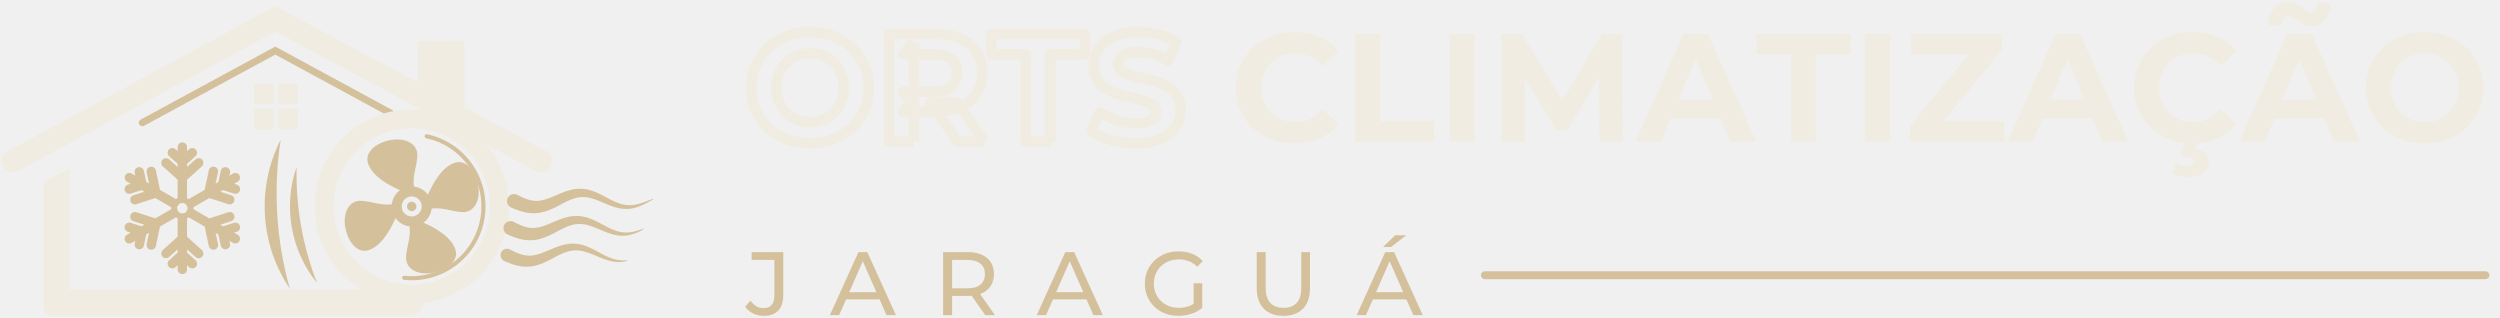
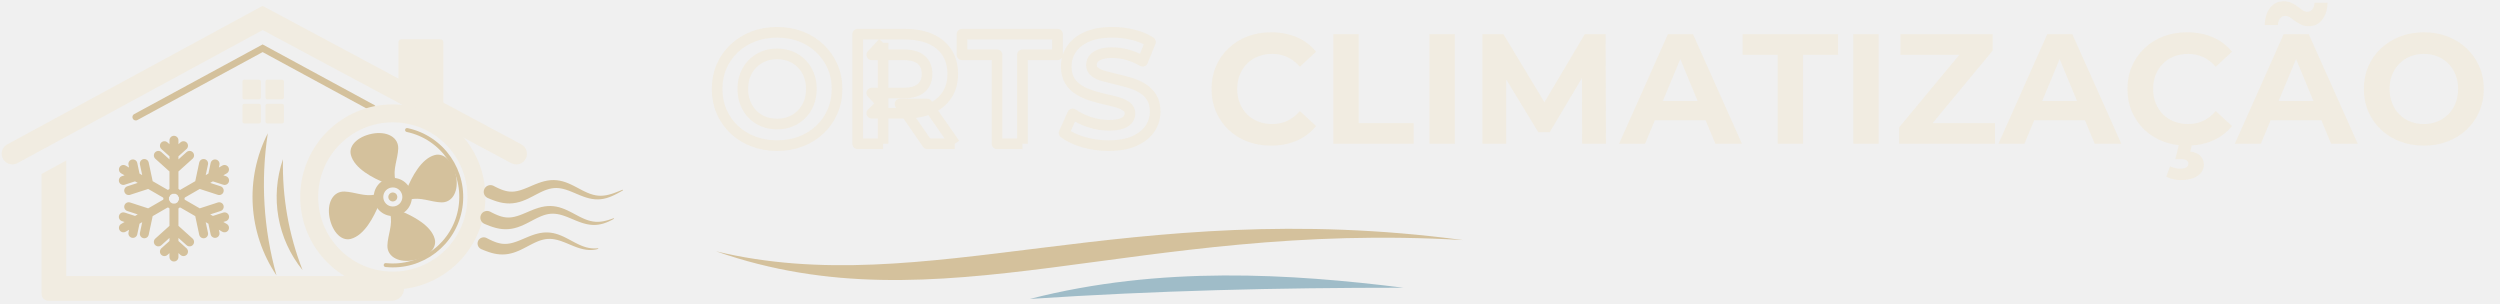
- <svg xmlns="http://www.w3.org/2000/svg" viewBox="0 0 944.55 120" width="944.55" height="120" role="img" aria-label="ORTS Climatização Jaraguá">
+ <svg xmlns="http://www.w3.org/2000/svg" viewBox="0 0 990 120" width="990" height="120" role="img" aria-label="ORTS Climatização">
  <g transform="translate(0 0) scale(0.22222) translate(-62 -42)">
    <g fill="none" stroke="#F1ECE1" stroke-linecap="round" stroke-linejoin="miter" stroke-miterlimit="4">
      <path d="M84,316 L530,74 L982,316" stroke-width="38" />
      <path d="M304,250.63 L530,128 L726,234.35" stroke="#D4C19C" stroke-width="12" />
      <circle cx="762" cy="393" r="149" stroke-width="32" />
      <path d="M787.37,273.67 A122,122 0 0 1 749.25,514.33" stroke="#D4C19C" stroke-width="7" />
      <path d="M372,379.36 L372,292 M372,344 L344.18,318.95 M372,344 L399.82,318.95 M372,316.96 L355,301.65 M372,316.96 L389,301.65 M386.41,387.68 L462.07,344 M417.03,370 L424.82,333.38 M417.03,370 L452.64,381.57 M440.45,356.48 L445.21,334.1 M440.45,356.48 L462.21,363.55 M386.41,404.32 L462.07,448 M417.03,422 L452.64,410.43 M417.03,422 L424.82,458.62 M440.45,435.52 L462.21,428.45 M440.45,435.52 L445.21,457.9 M372,412.64 L372,500 M372,448 L399.82,473.05 M372,448 L344.18,473.05 M372,475.04 L389,490.35 M372,475.04 L355,490.35 M357.59,404.32 L281.93,448 M326.97,422 L319.18,458.62 M326.97,422 L291.36,410.43 M303.55,435.52 L298.79,457.9 M303.55,435.52 L281.79,428.45 M357.59,387.68 L281.93,344 M326.97,370 L291.36,381.57 M326.97,370 L319.18,333.38 M303.55,356.48 L281.79,363.55 M303.55,356.48 L298.79,334.1" stroke="#D4C19C" stroke-width="16" />
      <path d="M372,380 L385.86,388 L385.86,404 L372,412 L358.14,404 L358.14,388 Z" stroke="#D4C19C" stroke-width="10" stroke-linejoin="round" />
    </g>
    <g fill="#F1ECE1">
      <path d="M772,118 Q772,112 778,112 L846,112 Q852,112 852,118 L852,248.72 L772,205.31 Z" />
      <path d="M136,352 L180,328 L180,534 L760,534 A22,22 0 0 1 760,578 L150,578 Q136,578 136,564 Z" />
      <path d="M498,184 H523 Q527,184 527,188 V215 Q527,219 523,219 H498 Q494,219 494,215 V188 Q494,184 498,184 Z M539,184 H564 Q568,184 568,188 V215 Q568,219 564,219 H539 Q535,219 535,215 V188 Q535,184 539,184 Z M498,227 H523 Q527,227 527,231 V258 Q527,262 523,262 H498 Q494,262 494,258 V231 Q494,227 498,227 Z M539,227 H564 Q568,227 568,231 V258 Q568,262 564,262 H539 Q535,262 535,258 V231 Q535,227 539,227 Z" />
    </g>
    <g fill="#D4C19C">
      <path d="M-6,-30 C-30,-48 -60,-76 -60,-104 C-60,-126 -32,-138 -2,-134 C26,-130 42,-112 36,-92 C30,-72 14,-54 14,-32 Z" transform="translate(762 393) rotate(-15) scale(0.88)" />
      <path d="M-6,-30 C-30,-48 -60,-76 -60,-104 C-60,-126 -32,-138 -2,-134 C26,-130 42,-112 36,-92 C30,-72 14,-54 14,-32 Z" transform="translate(762 393) rotate(75) scale(0.88)" />
      <path d="M-6,-30 C-30,-48 -60,-76 -60,-104 C-60,-126 -32,-138 -2,-134 C26,-130 42,-112 36,-92 C30,-72 14,-54 14,-32 Z" transform="translate(762 393) rotate(165) scale(0.88)" />
      <path d="M-6,-30 C-30,-48 -60,-76 -60,-104 C-60,-126 -32,-138 -2,-134 C26,-130 42,-112 36,-92 C30,-72 14,-54 14,-32 Z" transform="translate(762 393) rotate(255) scale(0.88)" />
      <path d="M728,393 a34,34 0 1 0 68,0 a34,34 0 1 0 -68,0 Z M745,393 a17,17 0 1 1 34,0 a17,17 0 1 1 -34,0 Z M754,393 a8,8 0 1 0 16,0 a8,8 0 1 0 -16,0 Z" fill-rule="evenodd" />
    </g>
    <path d="M554.74,532.8 A250,250 0 0 1 539.25,279.5 A599.01,599.01 0 0 0 554.74,532.8 Z M601.13,523.27 A207,207 0 0 1 566.28,325.61 A510.88,510.88 0 0 0 601.13,523.27 Z" fill="#D4C19C" />
    <path d="M941.12,373.02 L945.74,375.38 L950.21,377.51 L954.52,379.38 L958.7,380.92 L962.75,382.11 L966.72,382.95 L970.64,383.42 L974.59,383.53 L978.63,383.26 L982.79,382.62 L987.11,381.61 L991.59,380.25 L996.23,378.59 L1001.01,376.67 L1005.93,374.59 L1010.96,372.43 L1016.11,370.29 L1021.37,368.26 L1026.73,366.43 L1032.18,364.9 L1037.71,363.76 L1043.29,363.07 L1048.88,362.88 L1054.45,363.2 L1059.95,364.04 L1065.35,365.34 L1070.63,367.05 L1075.8,369.1 L1080.86,371.4 L1085.83,373.87 L1090.7,376.42 L1095.51,378.97 L1100.24,381.43 L1104.93,383.73 L1109.56,385.79 L1114.15,387.55 L1118.72,388.96 L1123.28,390 L1127.86,390.62 L1132.48,390.83 L1137.17,390.6 L1141.92,389.96 L1146.74,388.93 L1151.64,387.55 L1156.59,385.88 L1161.6,384 L1166.64,382.01 L1171.74,380.05 L1172.26,381.14 L1167.52,383.86 L1162.74,386.48 L1157.91,388.97 L1153.03,391.26 L1148.09,393.26 L1143.08,394.92 L1138,396.18 L1132.85,396.99 L1127.64,397.31 L1122.38,397.15 L1117.11,396.51 L1111.85,395.44 L1106.61,393.99 L1101.41,392.23 L1096.26,390.26 L1091.16,388.16 L1086.13,386.02 L1081.17,383.95 L1076.3,382.03 L1071.53,380.35 L1066.87,378.96 L1062.32,377.93 L1057.88,377.28 L1053.55,377.02 L1049.28,377.17 L1045.04,377.7 L1040.79,378.62 L1036.49,379.92 L1032.11,381.56 L1027.63,383.51 L1023.06,385.72 L1018.37,388.13 L1013.57,390.65 L1008.66,393.2 L1003.61,395.7 L998.41,398.05 L993.06,400.16 L987.54,401.94 L981.87,403.31 L976.07,404.2 L970.19,404.56 L964.28,404.36 L958.41,403.64 L952.63,402.45 L946.98,400.87 L941.46,398.99 L936.09,396.91 L930.88,394.73 A12,12 0 0 1 941.12,373.02 Z M935.12,419.02 L939.54,421.29 L943.83,423.36 L947.98,425.18 L951.99,426.71 L955.89,427.93 L959.71,428.82 L963.48,429.38 L967.25,429.6 L971.09,429.49 L975.03,429.03 L979.1,428.22 L983.33,427.09 L987.7,425.65 L992.21,423.95 L996.84,422.05 L1001.6,420.03 L1006.46,417.97 L1011.42,415.94 L1016.47,414.04 L1021.61,412.35 L1026.84,410.94 L1032.13,409.9 L1037.46,409.27 L1042.8,409.1 L1048.11,409.41 L1053.36,410.18 L1058.52,411.38 L1063.58,412.97 L1068.53,414.87 L1073.39,417.03 L1078.15,419.36 L1082.84,421.8 L1087.46,424.26 L1092.02,426.68 L1096.53,428.98 L1100.99,431.09 L1105.42,432.96 L1109.83,434.54 L1114.23,435.78 L1118.64,436.67 L1123.07,437.18 L1127.55,437.29 L1132.09,437.02 L1136.69,436.36 L1141.37,435.35 L1146.1,434.03 L1150.89,432.47 L1155.75,430.77 L1156.25,431.87 L1151.69,434.35 L1147.07,436.59 L1142.38,438.55 L1137.64,440.21 L1132.83,441.49 L1127.95,442.37 L1123.01,442.82 L1118.03,442.81 L1113.02,442.37 L1108,441.51 L1102.99,440.28 L1098.01,438.75 L1093.06,436.97 L1088.15,435.03 L1083.29,433 L1078.49,430.98 L1073.77,429.05 L1069.11,427.28 L1064.55,425.74 L1060.09,424.48 L1055.73,423.56 L1051.48,422.99 L1047.31,422.78 L1043.2,422.94 L1039.13,423.47 L1035.04,424.35 L1030.91,425.57 L1026.72,427.11 L1022.45,428.95 L1018.08,431.03 L1013.63,433.3 L1009.07,435.7 L1004.41,438.15 L999.63,440.58 L994.72,442.91 L989.67,445.05 L984.48,446.94 L979.14,448.49 L973.66,449.63 L968.08,450.31 L962.44,450.49 L956.79,450.18 L951.19,449.39 L945.67,448.18 L940.27,446.62 L935.01,444.81 L929.87,442.81 L924.88,440.73 A12,12 0 0 1 935.12,419.02 Z M928.69,465.93 L932.71,467.99 L936.62,469.9 L940.42,471.62 L944.14,473.11 L947.76,474.36 L951.3,475.34 L954.8,476.04 L958.28,476.47 L961.77,476.63 L965.32,476.49 L968.95,476.08 L972.68,475.37 L976.52,474.4 L980.47,473.17 L984.53,471.71 L988.68,470.08 L992.92,468.31 L997.24,466.47 L1001.64,464.61 L1006.11,462.81 L1010.64,461.11 L1015.24,459.58 L1019.89,458.28 L1024.58,457.25 L1029.31,456.56 L1034.05,456.21 L1038.77,456.25 L1043.46,456.67 L1048.1,457.45 L1052.67,458.57 L1057.17,460 L1061.59,461.7 L1065.94,463.6 L1070.22,465.67 L1074.45,467.84 L1078.64,470.07 L1082.78,472.29 L1086.89,474.46 L1090.97,476.53 L1095.03,478.43 L1099.08,480.14 L1103.12,481.62 L1107.16,482.83 L1111.23,483.75 L1115.32,484.37 L1119.45,484.67 L1123.64,484.66 L1127.89,484.39 L1128.11,485.57 L1123.86,486.62 L1119.55,487.26 L1115.18,487.53 L1110.77,487.44 L1106.34,486.99 L1101.88,486.21 L1097.42,485.13 L1092.97,483.79 L1088.53,482.24 L1084.11,480.54 L1079.72,478.75 L1075.36,476.93 L1071.05,475.14 L1066.78,473.44 L1062.56,471.88 L1058.41,470.52 L1054.33,469.39 L1050.33,468.54 L1046.4,467.97 L1042.54,467.71 L1038.73,467.75 L1034.95,468.1 L1031.19,468.74 L1027.42,469.67 L1023.61,470.88 L1019.76,472.35 L1015.86,474.05 L1011.89,475.94 L1007.86,477.99 L1003.76,480.15 L999.58,482.36 L995.32,484.56 L990.97,486.71 L986.53,488.75 L981.98,490.61 L977.32,492.24 L972.55,493.58 L967.68,494.6 L962.73,495.24 L957.72,495.48 L952.7,495.32 L947.7,494.77 L942.74,493.87 L937.86,492.65 L933.08,491.17 L928.38,489.5 L923.79,487.7 L919.31,485.83 A11,11 0 0 1 928.69,465.93 Z" fill="#D4C19C" />
  </g>
  <mask id="orts-o6" maskUnits="userSpaceOnUse" x="-10000" y="-10000" width="20000" height="20000">
    <rect x="-10000" y="-10000" width="20000" height="20000" fill="#fff" />
-     <path d="M24.53 0.7L24.53 0.7Q19.72 0.7 15.63 -0.87Q11.54 -2.44 8.56 -5.28Q5.57 -8.12 3.92 -11.95Q2.26 -15.78 2.26 -20.3L2.26 -20.3Q2.26 -24.82 3.92 -28.65Q5.57 -32.48 8.58 -35.32Q11.6 -38.16 15.66 -39.73Q19.72 -41.3 24.48 -41.3L24.48 -41.3Q29.29 -41.3 33.32 -39.73Q37.35 -38.16 40.34 -35.32Q43.33 -32.48 45.01 -28.68Q46.69 -24.88 46.69 -20.3L46.69 -20.3Q46.69 -15.78 45.01 -11.92Q43.33 -8.06 40.34 -5.25Q37.35 -2.44 33.32 -0.87Q29.29 0.7 24.53 0.7M24.48 -7.31L24.48 -7.31Q27.2 -7.31 29.49 -8.24Q31.78 -9.16 33.52 -10.9Q35.26 -12.64 36.22 -15.02Q37.18 -17.4 37.18 -20.3L37.18 -20.3Q37.18 -23.2 36.22 -25.58Q35.26 -27.96 33.55 -29.7Q31.84 -31.44 29.52 -32.36Q27.2 -33.29 24.48 -33.29L24.48 -33.29Q21.75 -33.29 19.46 -32.36Q17.17 -31.44 15.43 -29.7Q13.69 -27.96 12.73 -25.58Q11.77 -23.2 11.77 -20.3L11.77 -20.3Q11.77 -17.46 12.73 -15.05Q13.69 -12.64 15.4 -10.9Q17.11 -9.16 19.43 -8.24Q21.75 -7.31 24.48 -7.31 M63.74 0L54.35 0L54.35 -40.6L71.69 -40.6Q80.16 -40.6 84.85 -36.68Q89.55 -32.77 89.55 -25.87L89.55 -25.87Q89.55 -21.34 87.41 -18.07Q85.26 -14.79 81.32 -13.05Q77.37 -11.31 71.92 -11.31L71.92 -11.31L59.57 -11.31L63.74 -15.43L63.74 0M90.31 0L80.16 0L70.01 -14.73L80.04 -14.73L90.31 0M63.74 -37.41L63.74 -14.38L59.57 -18.79L71.4 -18.79Q75.75 -18.79 77.89 -20.68Q80.04 -22.56 80.04 -25.87L80.04 -25.87Q80.04 -29.23 77.89 -31.09Q75.75 -32.94 71.4 -32.94L71.4 -32.94L59.57 -32.94L63.74 -37.41 M115.36 0L105.97 0L105.97 -32.94L92.97 -32.94L92.97 -40.6L128.35 -40.6L128.35 -32.94L115.36 -32.94L115.36 0 M147.32 0.7L147.32 0.7Q142.45 0.7 137.98 -0.61Q133.52 -1.91 130.79 -4L130.79 -4L133.98 -11.08Q136.59 -9.22 140.16 -8.03Q143.72 -6.84 147.38 -6.84L147.38 -6.84Q150.16 -6.84 151.87 -7.39Q153.58 -7.95 154.4 -8.93Q155.21 -9.92 155.21 -11.19L155.21 -11.19Q155.21 -12.82 153.93 -13.77Q152.66 -14.73 150.57 -15.34Q148.48 -15.95 145.96 -16.5Q143.43 -17.05 140.91 -17.86Q138.39 -18.68 136.3 -19.95Q134.21 -21.23 132.91 -23.32Q131.6 -25.4 131.6 -28.65L131.6 -28.65Q131.6 -32.13 133.49 -35Q135.37 -37.87 139.17 -39.58Q142.97 -41.3 148.71 -41.3L148.71 -41.3Q152.54 -41.3 156.25 -40.4Q159.96 -39.5 162.81 -37.7L162.81 -37.7L159.91 -30.57Q157.06 -32.19 154.22 -32.97Q151.38 -33.76 148.65 -33.76L148.65 -33.76Q145.93 -33.76 144.19 -33.12Q142.45 -32.48 141.69 -31.46Q140.94 -30.45 140.94 -29.12L140.94 -29.12Q140.94 -27.55 142.22 -26.59Q143.49 -25.64 145.58 -25.06Q147.67 -24.48 150.19 -23.9Q152.71 -23.32 155.24 -22.56Q157.76 -21.81 159.85 -20.53Q161.94 -19.26 163.24 -17.17Q164.55 -15.08 164.55 -11.89L164.55 -11.89Q164.55 -8.47 162.63 -5.63Q160.72 -2.78 156.92 -1.04Q153.12 0.7 147.32 0.7 " transform="translate(281.56 53.45)" fill="#000" />
+     <path d="M26.23 0.74L26.23 0.74Q21.08 0.74 16.71 -0.93Q12.34 -2.6 9.15 -5.64Q5.95 -8.68 4.18 -12.77Q2.42 -16.86 2.42 -21.7L2.42 -21.7Q2.42 -26.54 4.18 -30.63Q5.95 -34.72 9.18 -37.76Q12.4 -40.8 16.74 -42.47Q21.08 -44.14 26.16 -44.14L26.16 -44.14Q31.31 -44.14 35.62 -42.47Q39.93 -40.8 43.12 -37.76Q46.31 -34.72 48.11 -30.66Q49.91 -26.6 49.91 -21.7L49.91 -21.7Q49.91 -16.86 48.11 -12.74Q46.31 -8.62 43.12 -5.61Q39.93 -2.6 35.62 -0.93Q31.31 0.74 26.23 0.74M26.16 -7.81L26.16 -7.81Q29.08 -7.81 31.53 -8.8Q33.98 -9.8 35.84 -11.66Q37.7 -13.52 38.72 -16.06Q39.74 -18.6 39.74 -21.7L39.74 -21.7Q39.74 -24.8 38.72 -27.34Q37.7 -29.88 35.87 -31.74Q34.04 -33.6 31.56 -34.6Q29.08 -35.59 26.16 -35.59L26.16 -35.59Q23.25 -35.59 20.8 -34.6Q18.35 -33.6 16.49 -31.74Q14.63 -29.88 13.61 -27.34Q12.59 -24.8 12.59 -21.7L12.59 -21.7Q12.59 -18.66 13.61 -16.09Q14.63 -13.52 16.46 -11.66Q18.29 -9.8 20.77 -8.8Q23.25 -7.81 26.16 -7.81 M68.14 0L58.09 0L58.09 -43.4L76.63 -43.4Q85.68 -43.4 90.71 -39.21Q95.73 -35.03 95.73 -27.65L95.73 -27.65Q95.73 -22.82 93.43 -19.31Q91.14 -15.81 86.92 -13.95Q82.71 -12.09 76.88 -12.09L76.88 -12.09L63.67 -12.09L68.14 -16.49L68.14 0M96.53 0L85.68 0L74.83 -15.75L85.56 -15.75L96.53 0M68.14 -39.99L68.14 -15.38L63.67 -20.09L76.32 -20.09Q80.97 -20.09 83.27 -22.1Q85.56 -24.12 85.56 -27.65L85.56 -27.65Q85.56 -31.25 83.27 -33.23Q80.97 -35.22 76.32 -35.22L76.32 -35.22L63.67 -35.22L68.14 -39.99 M123.32 0L113.27 0L113.27 -35.22L99.39 -35.22L99.39 -43.4L137.21 -43.4L137.21 -35.22L123.32 -35.22L123.32 0 M157.48 0.74L157.48 0.74Q152.27 0.74 147.5 -0.65Q142.72 -2.05 139.81 -4.28L139.81 -4.28L143.22 -11.84Q146.01 -9.86 149.82 -8.59Q153.64 -7.32 157.54 -7.32L157.54 -7.32Q160.52 -7.32 162.35 -7.9Q164.18 -8.49 165.04 -9.55Q165.91 -10.6 165.91 -11.97L165.91 -11.97Q165.91 -13.7 164.55 -14.72Q163.18 -15.75 160.95 -16.4Q158.72 -17.05 156.02 -17.64Q153.33 -18.23 150.63 -19.1Q147.93 -19.96 145.7 -21.33Q143.47 -22.69 142.07 -24.92Q140.68 -27.16 140.68 -30.63L140.68 -30.63Q140.68 -34.35 142.69 -37.42Q144.71 -40.49 148.77 -42.31Q152.83 -44.14 158.97 -44.14L158.97 -44.14Q163.06 -44.14 167.03 -43.18Q171 -42.22 174.03 -40.3L174.03 -40.3L170.93 -32.67Q167.9 -34.41 164.86 -35.25Q161.82 -36.08 158.91 -36.08L158.91 -36.08Q155.99 -36.08 154.13 -35.4Q152.27 -34.72 151.47 -33.63Q150.66 -32.55 150.66 -31.12L150.66 -31.12Q150.66 -29.45 152.02 -28.43Q153.39 -27.4 155.62 -26.78Q157.85 -26.16 160.55 -25.54Q163.25 -24.92 165.94 -24.12Q168.64 -23.31 170.87 -21.95Q173.1 -20.58 174.5 -18.35Q175.89 -16.12 175.89 -12.71L175.89 -12.71Q175.89 -9.05 173.85 -6.01Q171.8 -2.98 167.74 -1.12Q163.68 0.74 157.48 0.74 " transform="translate(281.56 56.93)" fill="#000" />
  </mask>
-   <path d="M24.53 0.7L24.53 0.7Q19.72 0.7 15.63 -0.87Q11.54 -2.44 8.56 -5.28Q5.57 -8.12 3.92 -11.95Q2.26 -15.78 2.26 -20.3L2.26 -20.3Q2.26 -24.82 3.92 -28.65Q5.57 -32.48 8.58 -35.32Q11.6 -38.16 15.66 -39.73Q19.72 -41.3 24.48 -41.3L24.48 -41.3Q29.29 -41.3 33.32 -39.73Q37.35 -38.16 40.34 -35.32Q43.33 -32.48 45.01 -28.68Q46.69 -24.88 46.69 -20.3L46.69 -20.3Q46.69 -15.78 45.01 -11.92Q43.33 -8.06 40.34 -5.25Q37.35 -2.44 33.32 -0.87Q29.29 0.7 24.53 0.7M24.48 -7.31L24.48 -7.31Q27.2 -7.31 29.49 -8.24Q31.78 -9.16 33.52 -10.9Q35.26 -12.64 36.22 -15.02Q37.18 -17.4 37.18 -20.3L37.18 -20.3Q37.18 -23.2 36.22 -25.58Q35.26 -27.96 33.55 -29.7Q31.84 -31.44 29.52 -32.36Q27.2 -33.29 24.48 -33.29L24.48 -33.29Q21.75 -33.29 19.46 -32.36Q17.17 -31.44 15.43 -29.7Q13.69 -27.96 12.73 -25.58Q11.77 -23.2 11.77 -20.3L11.77 -20.3Q11.77 -17.46 12.73 -15.05Q13.69 -12.64 15.4 -10.9Q17.11 -9.16 19.43 -8.24Q21.75 -7.31 24.48 -7.31 M63.74 0L54.35 0L54.35 -40.6L71.69 -40.6Q80.16 -40.6 84.85 -36.68Q89.55 -32.77 89.55 -25.87L89.55 -25.87Q89.55 -21.34 87.41 -18.07Q85.26 -14.79 81.32 -13.05Q77.37 -11.31 71.92 -11.31L71.92 -11.31L59.57 -11.31L63.74 -15.43L63.74 0M90.31 0L80.16 0L70.01 -14.73L80.04 -14.73L90.31 0M63.74 -37.41L63.74 -14.38L59.57 -18.79L71.4 -18.79Q75.75 -18.79 77.89 -20.68Q80.04 -22.56 80.04 -25.87L80.04 -25.87Q80.04 -29.23 77.89 -31.09Q75.75 -32.94 71.4 -32.94L71.4 -32.94L59.57 -32.94L63.74 -37.41 M115.36 0L105.97 0L105.97 -32.94L92.97 -32.94L92.97 -40.6L128.35 -40.6L128.35 -32.94L115.36 -32.94L115.36 0 M147.32 0.7L147.32 0.7Q142.45 0.7 137.98 -0.61Q133.52 -1.91 130.79 -4L130.79 -4L133.98 -11.08Q136.59 -9.22 140.16 -8.03Q143.72 -6.84 147.38 -6.84L147.38 -6.84Q150.16 -6.84 151.87 -7.39Q153.58 -7.95 154.4 -8.93Q155.21 -9.92 155.21 -11.19L155.21 -11.19Q155.21 -12.82 153.93 -13.77Q152.66 -14.73 150.57 -15.34Q148.48 -15.95 145.96 -16.5Q143.43 -17.05 140.91 -17.86Q138.39 -18.68 136.3 -19.95Q134.21 -21.23 132.91 -23.32Q131.6 -25.4 131.6 -28.65L131.6 -28.65Q131.6 -32.13 133.49 -35Q135.37 -37.87 139.17 -39.58Q142.97 -41.3 148.71 -41.3L148.71 -41.3Q152.54 -41.3 156.25 -40.4Q159.96 -39.5 162.81 -37.7L162.81 -37.7L159.91 -30.57Q157.06 -32.19 154.22 -32.97Q151.38 -33.76 148.65 -33.76L148.65 -33.76Q145.93 -33.76 144.19 -33.12Q142.45 -32.48 141.69 -31.46Q140.94 -30.45 140.94 -29.12L140.94 -29.12Q140.94 -27.55 142.22 -26.59Q143.49 -25.64 145.58 -25.06Q147.67 -24.48 150.19 -23.9Q152.71 -23.32 155.24 -22.56Q157.76 -21.81 159.85 -20.53Q161.94 -19.26 163.24 -17.17Q164.55 -15.08 164.55 -11.89L164.55 -11.89Q164.55 -8.47 162.63 -5.63Q160.72 -2.78 156.92 -1.04Q153.12 0.7 147.32 0.7 " transform="translate(281.56 53.45)" fill="none" stroke="#F1ECE1" stroke-width="3.94" stroke-linejoin="round" mask="url(#orts-o6)" />
-   <path d="M24.24 0.7L24.24 0.7Q19.55 0.7 15.52 -0.84Q11.48 -2.38 8.53 -5.22Q5.57 -8.06 3.92 -11.89Q2.26 -15.72 2.26 -20.3L2.26 -20.3Q2.26 -24.88 3.92 -28.71Q5.57 -32.54 8.56 -35.38Q11.54 -38.22 15.54 -39.76Q19.55 -41.3 24.3 -41.3L24.3 -41.3Q29.58 -41.3 33.84 -39.47Q38.11 -37.64 41.01 -34.1L41.01 -34.1L34.97 -28.54Q32.89 -30.91 30.33 -32.1Q27.78 -33.29 24.77 -33.29L24.77 -33.29Q21.92 -33.29 19.55 -32.36Q17.17 -31.44 15.43 -29.7Q13.69 -27.96 12.73 -25.58Q11.77 -23.2 11.77 -20.3L11.77 -20.3Q11.77 -17.4 12.73 -15.02Q13.69 -12.64 15.43 -10.9Q17.17 -9.16 19.55 -8.24Q21.92 -7.31 24.77 -7.31L24.77 -7.31Q27.78 -7.31 30.33 -8.5Q32.89 -9.69 34.97 -12.12L34.97 -12.12L41.01 -6.55Q38.11 -3.02 33.84 -1.16Q29.58 0.7 24.24 0.7 M77.14 0L47.39 0L47.39 -40.6L56.78 -40.6L56.78 -7.66L77.14 -7.66L77.14 0 M92.39 0L83 0L83 -40.6L92.39 -40.6L92.39 0 M111.42 0L102.6 0L102.6 -40.6L110.37 -40.6L127.66 -11.95L123.54 -11.95L140.53 -40.6L148.25 -40.6L148.36 0L139.55 0L139.49 -27.09L141.11 -27.09L127.54 -4.29L123.31 -4.29L109.45 -27.09L111.42 -27.09L111.42 0 M162.86 0L153.24 0L171.33 -40.6L180.61 -40.6L198.77 0L188.91 0L174.06 -35.84L177.77 -35.84L162.86 0M188.21 -8.7L162.28 -8.7L164.78 -15.83L185.66 -15.83L188.21 -8.7 M221.39 0L211.99 0L211.99 -32.94L199 -32.94L199 -40.6L234.38 -40.6L234.38 -32.94L221.39 -32.94L221.39 0 M249.4 0L240 0L240 -40.6L249.4 -40.6L249.4 0 M292.49 0L257 0L257 -6.09L282.11 -36.37L283.27 -32.94L257.46 -32.94L257.46 -40.6L291.62 -40.6L291.62 -34.51L266.57 -4.23L265.41 -7.66L292.49 -7.66L292.49 0 M303.4 0L293.77 0L311.87 -40.6L321.15 -40.6L339.3 0L329.44 0L314.59 -35.84L318.3 -35.84L303.4 0M328.74 -8.7L302.82 -8.7L305.31 -15.83L326.19 -15.83L328.74 -8.7 M363.54 0.7L363.54 0.7Q358.85 0.7 354.82 -0.84Q350.78 -2.38 347.83 -5.22Q344.87 -8.06 343.22 -11.89Q341.56 -15.72 341.56 -20.3L341.56 -20.3Q341.56 -24.88 343.22 -28.71Q344.87 -32.54 347.86 -35.38Q350.84 -38.22 354.84 -39.76Q358.85 -41.3 363.6 -41.3L363.6 -41.3Q368.88 -41.3 373.14 -39.47Q377.41 -37.64 380.31 -34.1L380.31 -34.1L374.27 -28.54Q372.19 -30.91 369.63 -32.1Q367.08 -33.29 364.07 -33.29L364.07 -33.29Q361.22 -33.29 358.85 -32.36Q356.47 -31.44 354.73 -29.7Q352.99 -27.96 352.03 -25.58Q351.07 -23.2 351.07 -20.3L351.07 -20.3Q351.07 -17.4 352.03 -15.02Q352.99 -12.64 354.73 -10.9Q356.47 -9.16 358.85 -8.24Q361.22 -7.31 364.07 -7.31L364.07 -7.31Q367.08 -7.31 369.63 -8.5Q372.19 -9.69 374.27 -12.12L374.27 -12.12L380.31 -6.55Q377.41 -3.02 373.14 -1.16Q368.88 0.7 363.54 0.7M361.34 13.46L361.34 13.46Q359.83 13.46 358.41 13.11Q356.99 12.76 355.95 12.24L355.95 12.24L357.34 8.35Q358.21 8.76 359.14 8.99Q360.06 9.22 361.11 9.22L361.11 9.22Q362.73 9.22 363.43 8.7Q364.12 8.18 364.12 7.37L364.12 7.37Q364.12 6.61 363.46 6.15Q362.79 5.68 361.28 5.68L361.28 5.68L359.31 5.68L360.82 -0.46L365.63 -0.46L364.82 2.9Q367.43 3.19 368.65 4.55Q369.87 5.92 369.87 7.71L369.87 7.71Q369.87 10.32 367.55 11.89Q365.23 13.46 361.34 13.46 M390.98 0L381.35 0L399.45 -40.6L408.73 -40.6L426.88 0L417.02 0L402.17 -35.84L405.88 -35.84L390.98 0M416.32 -8.7L390.4 -8.7L392.89 -15.83L413.77 -15.83L416.32 -8.7M408.73 -43.56L408.73 -43.56Q407.1 -43.56 405.88 -44.14Q404.67 -44.72 403.68 -45.47Q402.69 -46.23 401.82 -46.81Q400.95 -47.39 400.03 -47.39L400.03 -47.39Q398.81 -47.39 398.08 -46.43Q397.36 -45.47 397.3 -43.96L397.3 -43.96L392.43 -43.96Q392.49 -47.85 394.37 -50.32Q396.26 -52.78 399.45 -52.78L399.45 -52.78Q401.07 -52.78 402.32 -52.2Q403.56 -51.62 404.52 -50.87Q405.48 -50.11 406.38 -49.5Q407.28 -48.89 408.2 -48.89L408.2 -48.89Q409.42 -48.89 410.12 -49.88Q410.81 -50.87 410.87 -52.26L410.87 -52.26L415.69 -52.26Q415.63 -48.49 413.77 -46.02Q411.92 -43.56 408.73 -43.56 M451.41 0.7L451.41 0.7Q446.6 0.7 442.51 -0.87Q438.42 -2.44 435.44 -5.28Q432.45 -8.12 430.8 -11.95Q429.14 -15.78 429.14 -20.3L429.14 -20.3Q429.14 -24.82 430.8 -28.65Q432.45 -32.48 435.46 -35.32Q438.48 -38.16 442.54 -39.73Q446.6 -41.3 451.36 -41.3L451.36 -41.3Q456.17 -41.3 460.2 -39.73Q464.23 -38.16 467.22 -35.32Q470.21 -32.48 471.89 -28.68Q473.57 -24.88 473.57 -20.3L473.57 -20.3Q473.57 -15.78 471.89 -11.92Q470.21 -8.06 467.22 -5.25Q464.23 -2.44 460.2 -0.87Q456.17 0.7 451.41 0.7M451.36 -7.31L451.36 -7.31Q454.08 -7.31 456.37 -8.24Q458.66 -9.16 460.4 -10.9Q462.14 -12.64 463.1 -15.02Q464.06 -17.4 464.06 -20.3L464.06 -20.3Q464.06 -23.2 463.1 -25.58Q462.14 -27.96 460.43 -29.7Q458.72 -31.44 456.4 -32.36Q454.08 -33.29 451.36 -33.29L451.36 -33.29Q448.63 -33.29 446.34 -32.36Q444.05 -31.44 442.31 -29.7Q440.57 -27.96 439.61 -25.58Q438.65 -23.2 438.65 -20.3L438.65 -20.3Q438.65 -17.46 439.61 -15.05Q440.57 -12.64 442.28 -10.9Q443.99 -9.16 446.31 -8.24Q448.63 -7.31 451.36 -7.31" transform="translate(464.72 53.45)" fill="#F1ECE1" />
-   <path d="M6.63 0.27L6.63 0.27Q4.52 0.27 2.69 -0.61Q0.85 -1.5 -0.31 -3.16L-0.31 -3.16L1.67 -5.47Q2.65 -4.11 3.89 -3.38Q5.13 -2.65 6.63 -2.65L6.63 -2.65Q10.71 -2.65 10.71 -7.48L10.71 -7.48L10.71 -20.84L2.11 -20.84L2.11 -23.8L14.08 -23.8L14.08 -7.65Q14.08 -3.67 12.19 -1.7Q10.3 0.27 6.63 0.27 M35.19 0L31.69 0L42.47 -23.8L45.83 -23.8L56.64 0L53.07 0L43.45 -21.9L44.81 -21.9L35.19 0M51.58 -5.95L36.28 -5.95L37.2 -8.67L50.59 -8.67L51.58 -5.95 M77.86 0L74.46 0L74.46 -23.8L83.74 -23.8Q88.37 -23.8 91.02 -21.61Q93.67 -19.41 93.67 -15.5L93.67 -15.5Q93.67 -12.92 92.48 -11.07Q91.29 -9.21 89.08 -8.23Q86.87 -7.24 83.74 -7.24L83.74 -7.24L76.33 -7.24L77.86 -8.81L77.86 0M94.08 0L90.37 0L84.32 -8.64L87.96 -8.64L94.08 0M77.86 -22.54L77.86 -8.47L76.33 -10.13L83.64 -10.13Q86.9 -10.13 88.59 -11.54Q90.27 -12.95 90.27 -15.5L90.27 -15.5Q90.27 -18.05 88.59 -19.45Q86.9 -20.84 83.64 -20.84L83.64 -20.84L76.33 -20.84L77.86 -22.54 M113.36 0L109.85 0L120.63 -23.8L124 -23.8L134.81 0L131.24 0L121.62 -21.9L122.98 -21.9L113.36 0M129.74 -5.95L114.44 -5.95L115.36 -8.67L128.76 -8.67L129.74 -5.95 M163.37 0.27L163.37 0.27Q160.62 0.27 158.3 -0.63Q155.99 -1.53 154.29 -3.18Q152.59 -4.83 151.64 -7.04Q150.69 -9.25 150.69 -11.9L150.69 -11.9Q150.69 -14.55 151.64 -16.76Q152.59 -18.97 154.31 -20.62Q156.03 -22.27 158.34 -23.17Q160.65 -24.07 163.44 -24.07L163.44 -24.07Q166.26 -24.07 168.61 -23.15Q170.95 -22.24 172.58 -20.4L172.58 -20.4L170.48 -18.29Q169.01 -19.72 167.3 -20.38Q165.58 -21.05 163.57 -21.05L163.57 -21.05Q161.53 -21.05 159.78 -20.37Q158.03 -19.69 156.76 -18.46Q155.48 -17.24 154.79 -15.56Q154.09 -13.87 154.09 -11.9L154.09 -11.9Q154.09 -9.96 154.79 -8.28Q155.48 -6.6 156.76 -5.35Q158.03 -4.11 159.77 -3.43Q161.5 -2.75 163.54 -2.75L163.54 -2.75Q165.44 -2.75 167.2 -3.35Q168.95 -3.94 170.44 -5.34L170.44 -5.34L172.38 -2.75Q170.61 -1.26 168.25 -0.49Q165.89 0.27 163.37 0.27M172.38 -12.04L172.38 -2.75L169.12 -3.2L169.12 -12.04L172.38 -12.04 M203.01 0.27L203.01 0.27Q198.32 0.27 195.64 -2.41Q192.95 -5.1 192.95 -10.27L192.95 -10.27L192.95 -23.8L196.35 -23.8L196.35 -10.4Q196.35 -6.43 198.1 -4.59Q199.85 -2.75 203.05 -2.75L203.05 -2.75Q206.28 -2.75 208.03 -4.59Q209.78 -6.43 209.78 -10.4L209.78 -10.4L209.78 -23.8L213.08 -23.8L213.08 -10.27Q213.08 -5.1 210.41 -2.41Q207.74 0.27 203.01 0.27 M234.23 0L230.72 0L241.5 -23.8L244.87 -23.8L255.68 0L252.11 0L242.49 -21.9L243.85 -21.9L234.23 0M250.61 -5.95L235.31 -5.95L236.23 -8.67L249.63 -8.67L250.61 -5.95M243.71 -25.74L240.65 -25.74L245.28 -30.16L249.42 -30.16L243.71 -25.74" transform="translate(281.86 119.06)" fill="#D4C19C" />
-   <rect x="559.54" y="102.48" width="381.01" height="3" rx="1.5" fill="#D4C19C" />
+   <path d="M26.23 0.74L26.23 0.74Q21.08 0.74 16.71 -0.93Q12.34 -2.6 9.15 -5.64Q5.95 -8.68 4.18 -12.77Q2.42 -16.86 2.42 -21.7L2.42 -21.7Q2.42 -26.54 4.18 -30.63Q5.95 -34.72 9.18 -37.76Q12.4 -40.8 16.74 -42.47Q21.08 -44.14 26.16 -44.14L26.16 -44.14Q31.31 -44.14 35.62 -42.47Q39.93 -40.8 43.12 -37.76Q46.31 -34.72 48.11 -30.66Q49.91 -26.6 49.91 -21.7L49.91 -21.7Q49.91 -16.86 48.11 -12.74Q46.31 -8.62 43.12 -5.61Q39.93 -2.6 35.62 -0.93Q31.31 0.74 26.23 0.74M26.16 -7.81L26.16 -7.81Q29.08 -7.81 31.53 -8.8Q33.98 -9.8 35.84 -11.66Q37.7 -13.52 38.72 -16.06Q39.74 -18.6 39.74 -21.7L39.74 -21.7Q39.74 -24.8 38.72 -27.34Q37.7 -29.88 35.87 -31.74Q34.04 -33.6 31.56 -34.6Q29.08 -35.59 26.16 -35.59L26.16 -35.59Q23.25 -35.59 20.8 -34.6Q18.35 -33.6 16.49 -31.74Q14.63 -29.88 13.61 -27.34Q12.59 -24.8 12.59 -21.7L12.59 -21.7Q12.59 -18.66 13.61 -16.09Q14.63 -13.52 16.46 -11.66Q18.29 -9.8 20.77 -8.8Q23.25 -7.81 26.16 -7.81 M68.14 0L58.09 0L58.09 -43.4L76.63 -43.4Q85.68 -43.4 90.71 -39.21Q95.73 -35.03 95.73 -27.65L95.73 -27.65Q95.73 -22.82 93.43 -19.31Q91.14 -15.81 86.92 -13.95Q82.71 -12.09 76.88 -12.09L76.88 -12.09L63.67 -12.09L68.14 -16.49L68.14 0M96.53 0L85.68 0L74.83 -15.75L85.56 -15.75L96.53 0M68.14 -39.99L68.14 -15.38L63.67 -20.09L76.32 -20.09Q80.97 -20.09 83.27 -22.1Q85.56 -24.12 85.56 -27.65L85.56 -27.65Q85.56 -31.25 83.27 -33.23Q80.97 -35.22 76.32 -35.22L76.32 -35.22L63.67 -35.22L68.14 -39.99 M123.32 0L113.27 0L113.27 -35.22L99.39 -35.22L99.39 -43.4L137.21 -43.4L137.21 -35.22L123.32 -35.22L123.32 0 M157.48 0.74L157.48 0.74Q152.27 0.74 147.5 -0.65Q142.72 -2.05 139.81 -4.28L139.81 -4.28L143.22 -11.84Q146.01 -9.86 149.82 -8.59Q153.64 -7.32 157.54 -7.32L157.54 -7.32Q160.52 -7.32 162.35 -7.9Q164.18 -8.49 165.04 -9.55Q165.91 -10.6 165.91 -11.97L165.91 -11.97Q165.91 -13.7 164.55 -14.72Q163.18 -15.75 160.95 -16.4Q158.72 -17.05 156.02 -17.64Q153.33 -18.23 150.63 -19.1Q147.93 -19.96 145.7 -21.33Q143.47 -22.69 142.07 -24.92Q140.68 -27.16 140.68 -30.63L140.68 -30.63Q140.68 -34.35 142.69 -37.42Q144.71 -40.49 148.77 -42.31Q152.83 -44.14 158.97 -44.14L158.97 -44.14Q163.06 -44.14 167.03 -43.18Q171 -42.22 174.03 -40.3L174.03 -40.3L170.93 -32.67Q167.9 -34.41 164.86 -35.25Q161.82 -36.08 158.91 -36.08L158.91 -36.08Q155.99 -36.08 154.13 -35.4Q152.27 -34.72 151.47 -33.63Q150.66 -32.55 150.66 -31.12L150.66 -31.12Q150.66 -29.45 152.02 -28.43Q153.39 -27.4 155.62 -26.78Q157.85 -26.16 160.55 -25.54Q163.25 -24.92 165.94 -24.12Q168.64 -23.31 170.87 -21.95Q173.1 -20.58 174.5 -18.35Q175.89 -16.12 175.89 -12.71L175.89 -12.71Q175.89 -9.05 173.85 -6.01Q171.8 -2.98 167.74 -1.12Q163.68 0.74 157.48 0.74 " transform="translate(281.56 56.93)" fill="none" stroke="#F1ECE1" stroke-width="4.22" stroke-linejoin="round" mask="url(#orts-o6)" />
+   <path d="M25.92 0.74L25.92 0.74Q20.89 0.74 16.59 -0.9Q12.28 -2.54 9.11 -5.58Q5.95 -8.62 4.18 -12.71Q2.42 -16.8 2.42 -21.7L2.42 -21.7Q2.42 -26.6 4.18 -30.69Q5.95 -34.78 9.15 -37.82Q12.34 -40.86 16.62 -42.5Q20.89 -44.14 25.98 -44.14L25.98 -44.14Q31.62 -44.14 36.18 -42.19Q40.73 -40.24 43.83 -36.46L43.83 -36.46L37.39 -30.5Q35.15 -33.05 32.43 -34.32Q29.7 -35.59 26.47 -35.59L26.47 -35.59Q23.44 -35.59 20.89 -34.6Q18.35 -33.6 16.49 -31.74Q14.63 -29.88 13.61 -27.34Q12.59 -24.8 12.59 -21.7L12.59 -21.7Q12.59 -18.6 13.61 -16.06Q14.63 -13.52 16.49 -11.66Q18.35 -9.8 20.89 -8.8Q23.44 -7.81 26.47 -7.81L26.47 -7.81Q29.7 -7.81 32.43 -9.08Q35.15 -10.35 37.39 -12.96L37.39 -12.96L43.83 -7.01Q40.73 -3.22 36.18 -1.24Q31.62 0.74 25.92 0.74 M82.46 0L50.65 0L50.65 -43.4L60.7 -43.4L60.7 -8.18L82.46 -8.18L82.46 0 M98.77 0L88.72 0L88.72 -43.4L98.77 -43.4L98.77 0 M119.1 0L109.68 0L109.68 -43.4L117.99 -43.4L136.46 -12.77L132.06 -12.77L150.23 -43.4L158.47 -43.4L158.6 0L149.17 0L149.11 -28.95L150.85 -28.95L136.34 -4.59L131.81 -4.59L116.99 -28.95L119.1 -28.95L119.1 0 M174.1 0L163.8 0L183.15 -43.4L193.07 -43.4L212.47 0L201.93 0L186.06 -38.32L190.03 -38.32L174.1 0M201.19 -9.3L173.48 -9.3L176.14 -16.93L198.46 -16.93L201.19 -9.3 M236.65 0L226.61 0L226.61 -35.22L212.72 -35.22L212.72 -43.4L250.54 -43.4L250.54 -35.22L236.65 -35.22L236.65 0 M266.6 0L256.56 0L256.56 -43.4L266.6 -43.4L266.6 0 M312.67 0L274.72 0L274.72 -6.51L301.57 -38.87L302.81 -35.22L275.22 -35.22L275.22 -43.4L311.74 -43.4L311.74 -36.89L284.95 -4.53L283.71 -8.18L312.67 -8.18L312.67 0 M324.32 0L314.03 0L333.37 -43.4L343.29 -43.4L362.7 0L352.16 0L336.29 -38.32L340.26 -38.32L324.32 0M351.42 -9.3L323.7 -9.3L326.37 -16.93L348.69 -16.93L351.42 -9.3 M388.62 0.74L388.62 0.74Q383.59 0.74 379.29 -0.9Q374.98 -2.54 371.81 -5.58Q368.65 -8.62 366.89 -12.71Q365.12 -16.8 365.12 -21.7L365.12 -21.7Q365.12 -26.6 366.89 -30.69Q368.65 -34.78 371.85 -37.82Q375.04 -40.86 379.32 -42.5Q383.59 -44.14 388.68 -44.14L388.68 -44.14Q394.32 -44.14 398.88 -42.19Q403.43 -40.24 406.53 -36.46L406.53 -36.46L400.09 -30.5Q397.85 -33.05 395.13 -34.32Q392.4 -35.59 389.17 -35.59L389.17 -35.59Q386.14 -35.59 383.59 -34.6Q381.05 -33.6 379.19 -31.74Q377.33 -29.88 376.31 -27.34Q375.29 -24.8 375.29 -21.7L375.29 -21.7Q375.29 -18.6 376.31 -16.06Q377.33 -13.52 379.19 -11.66Q381.05 -9.8 383.59 -8.8Q386.14 -7.81 389.17 -7.81L389.17 -7.81Q392.4 -7.81 395.13 -9.08Q397.85 -10.35 400.09 -12.96L400.09 -12.96L406.53 -7.01Q403.43 -3.22 398.88 -1.24Q394.32 0.74 388.62 0.74M386.26 14.38L386.26 14.38Q384.65 14.38 383.13 14.01Q381.61 13.64 380.49 13.08L380.49 13.08L381.98 8.93Q382.91 9.36 383.9 9.61Q384.9 9.86 386.01 9.86L386.01 9.86Q387.75 9.86 388.49 9.3Q389.24 8.74 389.24 7.87L389.24 7.87Q389.24 7.07 388.52 6.57Q387.81 6.08 386.2 6.08L386.2 6.08L384.09 6.08L385.7 -0.5L390.85 -0.5L389.98 3.1Q392.77 3.41 394.07 4.87Q395.37 6.32 395.37 8.25L395.37 8.25Q395.37 11.04 392.89 12.71Q390.41 14.38 386.26 14.38 M417.94 0L407.65 0L426.99 -43.4L436.91 -43.4L456.32 0L445.78 0L429.91 -38.32L433.88 -38.32L417.94 0M445.04 -9.3L417.32 -9.3L419.99 -16.93L442.31 -16.93L445.04 -9.3M436.91 -46.56L436.91 -46.56Q435.18 -46.56 433.88 -47.18Q432.57 -47.8 431.52 -48.61Q430.47 -49.41 429.54 -50.03Q428.61 -50.65 427.61 -50.65L427.61 -50.65Q426.31 -50.65 425.54 -49.63Q424.76 -48.61 424.7 -47L424.7 -47L419.49 -47Q419.55 -51.15 421.57 -53.78Q423.58 -56.42 426.99 -56.42L426.99 -56.42Q428.73 -56.42 430.06 -55.8Q431.4 -55.18 432.42 -54.37Q433.44 -53.57 434.4 -52.92Q435.36 -52.27 436.36 -52.27L436.36 -52.27Q437.66 -52.27 438.4 -53.32Q439.15 -54.37 439.21 -55.86L439.21 -55.86L444.35 -55.86Q444.29 -51.83 442.31 -49.2Q440.32 -46.56 436.91 -46.56 M482.55 0.74L482.55 0.74Q477.4 0.74 473.03 -0.93Q468.66 -2.6 465.47 -5.64Q462.27 -8.68 460.51 -12.77Q458.74 -16.86 458.74 -21.7L458.74 -21.7Q458.74 -26.54 460.51 -30.63Q462.27 -34.72 465.5 -37.76Q468.72 -40.8 473.06 -42.47Q477.4 -44.14 482.48 -44.14L482.48 -44.14Q487.63 -44.14 491.94 -42.47Q496.25 -40.8 499.44 -37.76Q502.63 -34.72 504.43 -30.66Q506.23 -26.6 506.23 -21.7L506.23 -21.7Q506.23 -16.86 504.43 -12.74Q502.63 -8.62 499.44 -5.61Q496.25 -2.6 491.94 -0.93Q487.63 0.74 482.55 0.74M482.48 -7.81L482.48 -7.81Q485.4 -7.81 487.85 -8.8Q490.3 -9.8 492.16 -11.66Q494.02 -13.52 495.04 -16.06Q496.06 -18.6 496.06 -21.7L496.06 -21.7Q496.06 -24.8 495.04 -27.34Q494.02 -29.88 492.19 -31.74Q490.36 -33.6 487.88 -34.6Q485.4 -35.59 482.48 -35.59L482.48 -35.59Q479.57 -35.59 477.12 -34.6Q474.67 -33.6 472.81 -31.74Q470.95 -29.88 469.93 -27.34Q468.91 -24.8 468.91 -21.7L468.91 -21.7Q468.91 -18.66 469.93 -16.09Q470.95 -13.52 472.78 -11.66Q474.61 -9.8 477.09 -8.8Q479.57 -7.81 482.48 -7.81" transform="translate(477.35 56.93)" fill="#F1ECE1" />
+   <path d="M283.56,99.52 C366.4,119.49 446.28,77.33 579.42,95.08 C449.24,87.31 372.32,130.58 283.56,99.52 Z" fill="#D4C19C" />
+   <path d="M407.82,118.38 C459.6,105.07 511.37,108.39 555.75,113.94 C505.46,113.94 458.12,115.05 407.82,118.38 Z" fill="#9FBCC8" />
</svg>
